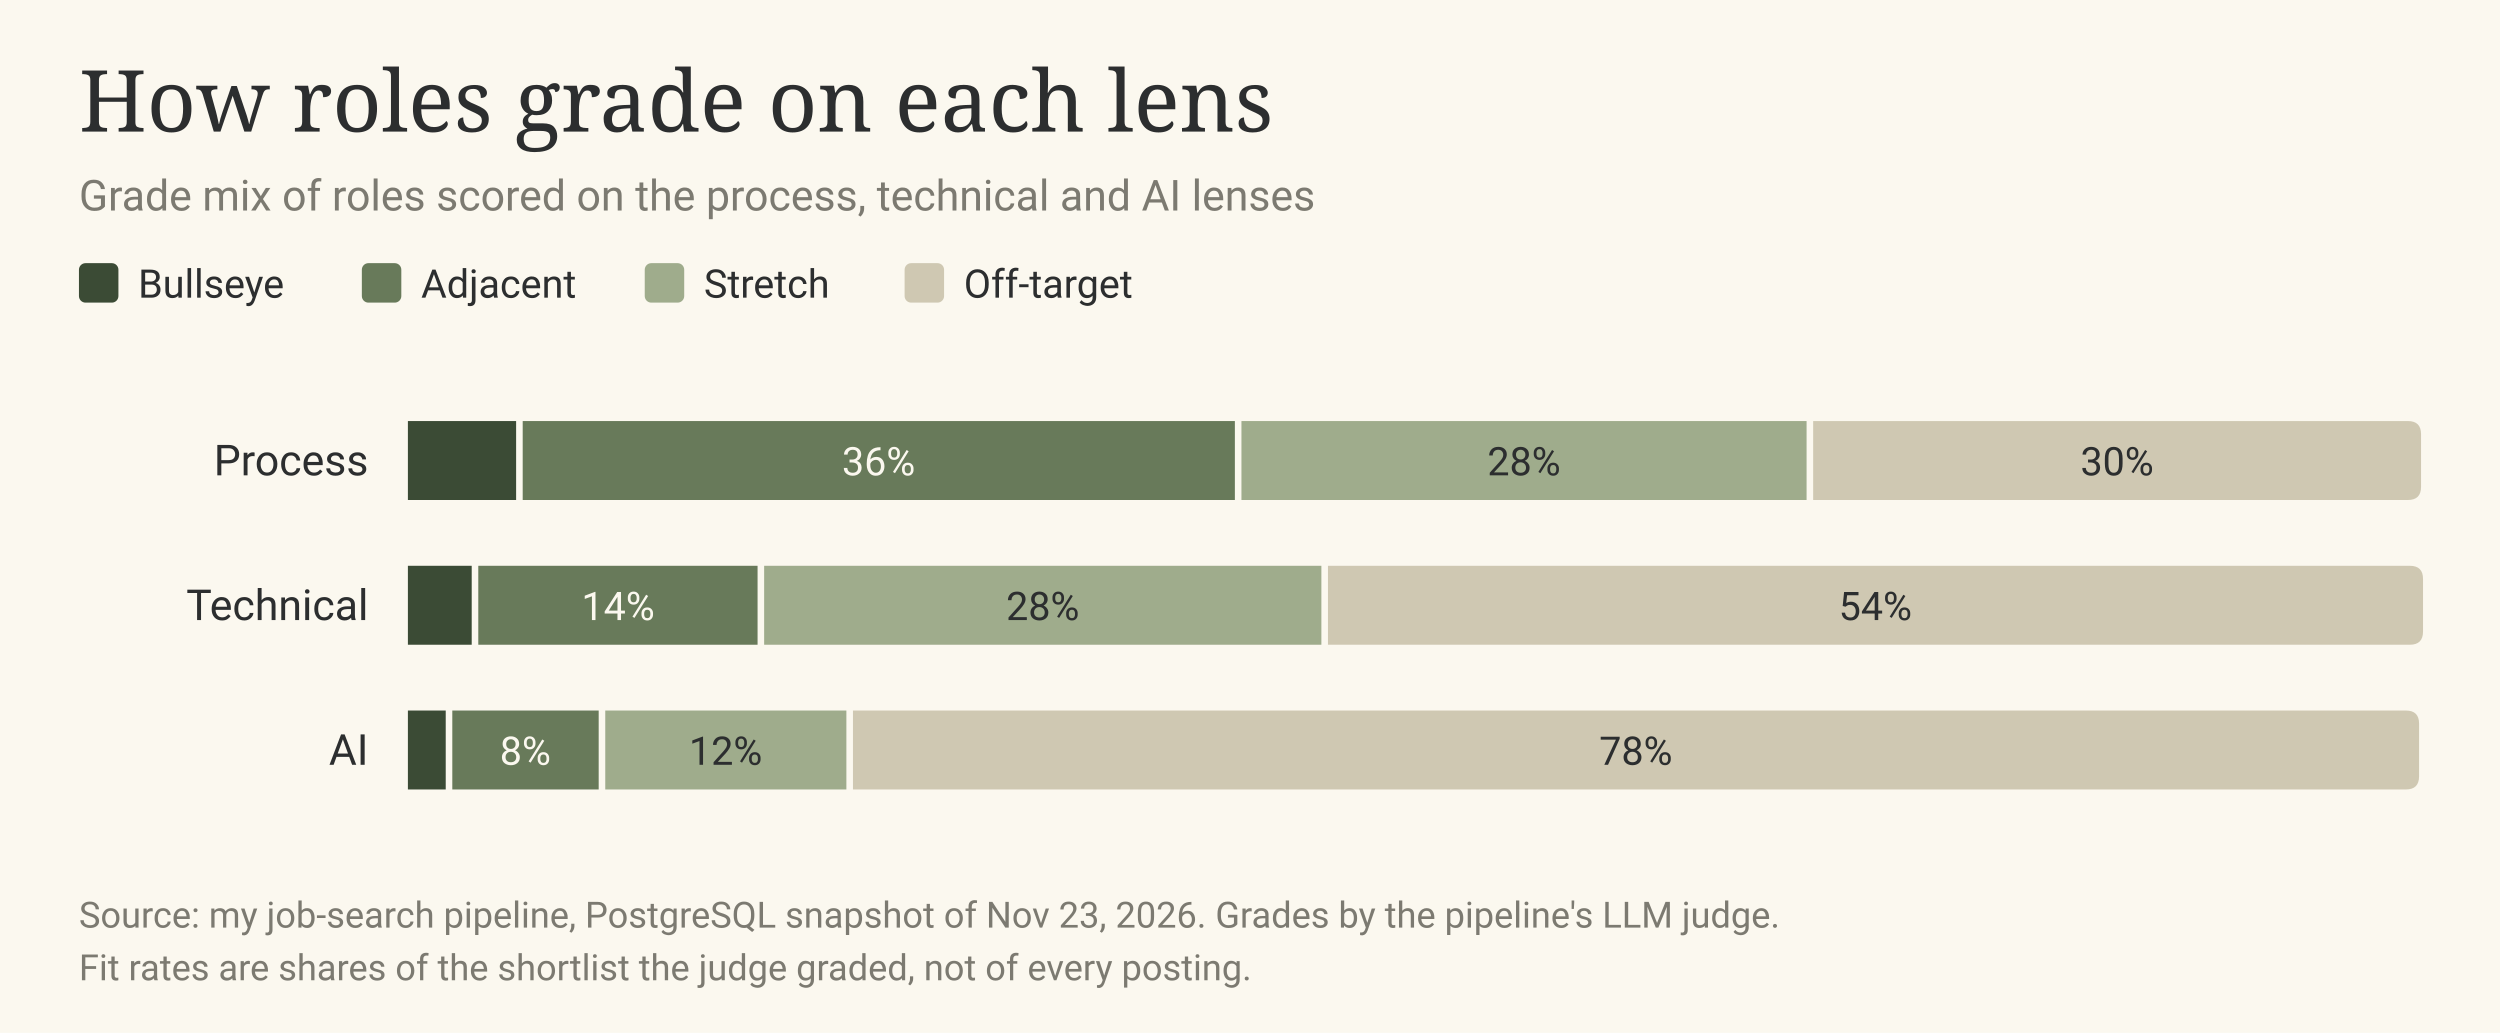
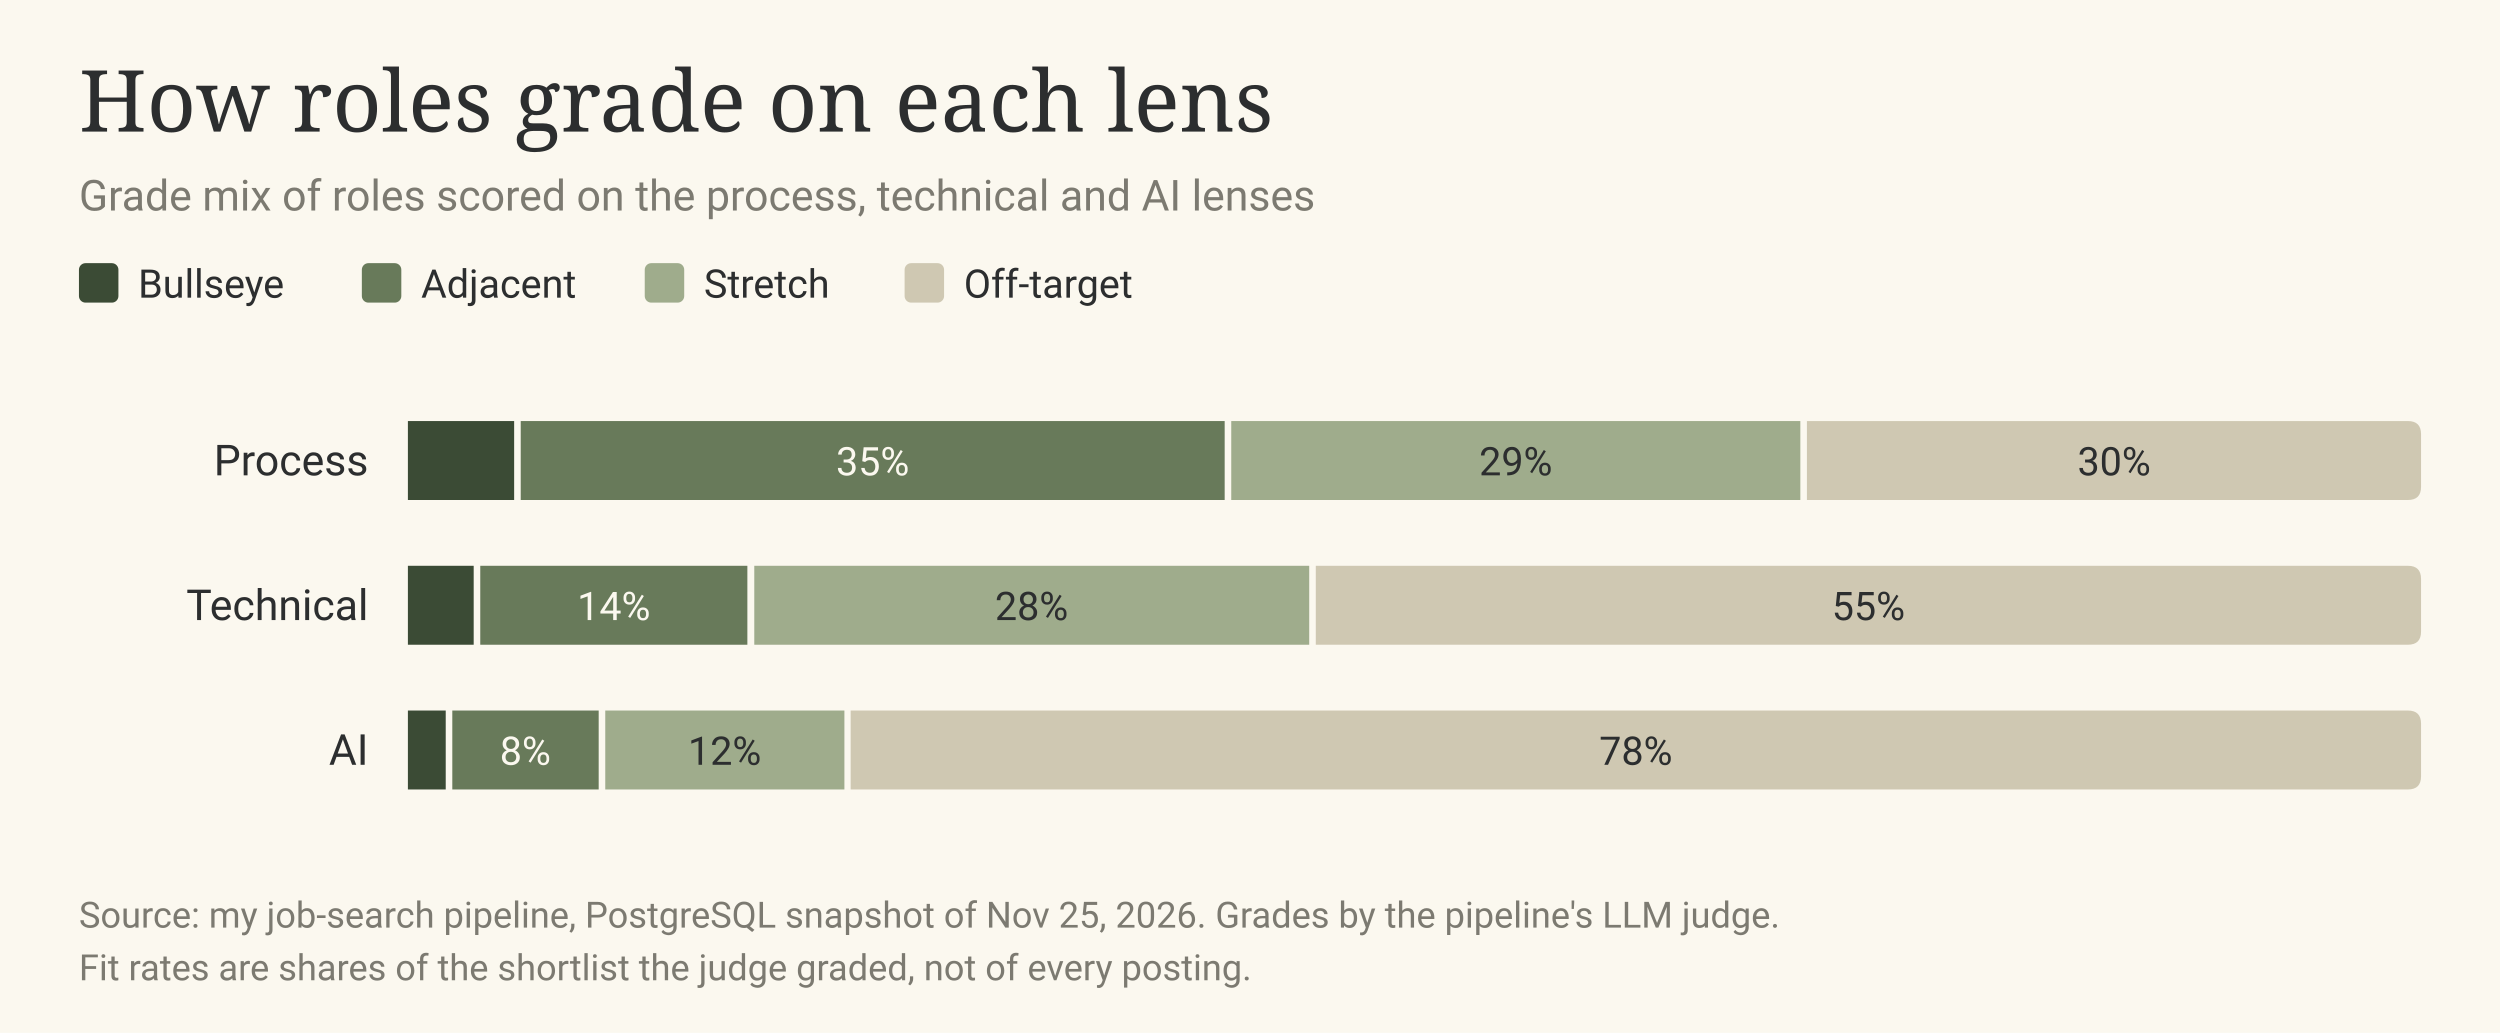
<svg xmlns="http://www.w3.org/2000/svg" viewBox="0 0 760 314" width="760" height="314" role="img" aria-labelledby="t d">
  <rect width="760" height="314" fill="#fbf8ef" />
  <text x="24" y="40" font-family="'Instrument Serif', 'Iowan Old Style', Georgia, serif" font-size="26" fill="#2c2e2f">How roles grade on each lens</text>
  <text x="24" y="64" font-family="-apple-system, BlinkMacSystemFont, 'Segoe UI', Roboto, Inter, sans-serif" font-size="13" fill="#7c7a71">Grade mix of roles scored on the process, technical and AI lenses</text>
  <rect x="24" y="80" width="12" height="12" rx="2" fill="#3b4b35" />
  <text x="42" y="90.5" font-family="-apple-system, BlinkMacSystemFont, 'Segoe UI', Roboto, Inter, sans-serif" font-size="12" fill="#2c2e2f">Bullseye</text>
  <rect x="110" y="80" width="12" height="12" rx="2" fill="#687a5a" />
  <text x="128" y="90.5" font-family="-apple-system, BlinkMacSystemFont, 'Segoe UI', Roboto, Inter, sans-serif" font-size="12" fill="#2c2e2f">Adjacent</text>
  <rect x="196" y="80" width="12" height="12" rx="2" fill="#9fac8c" />
  <text x="214" y="90.5" font-family="-apple-system, BlinkMacSystemFont, 'Segoe UI', Roboto, Inter, sans-serif" font-size="12" fill="#2c2e2f">Stretch</text>
  <rect x="275" y="80" width="12" height="12" rx="2" fill="#cfc8b2" />
  <text x="293" y="90.5" font-family="-apple-system, BlinkMacSystemFont, 'Segoe UI', Roboto, Inter, sans-serif" font-size="12" fill="#2c2e2f">Off-target</text>
  <text x="112" y="144.5" text-anchor="end" font-family="-apple-system, BlinkMacSystemFont, 'Segoe UI', Roboto, Inter, sans-serif" font-size="13" fill="#2c2e2f">Process</text>
  <g>
-     <rect x="124.0" y="128.0" width="32.9" height="24" fill="#3b4b35" />
+     <rect x="124.0" y="128.0" width="32.3" height="24" fill="#3b4b35" />
  </g>
  <g>
-     <rect x="158.9" y="128.0" width="216.5" height="24" fill="#687a5a" />
-     <text x="267.1" y="144.5" text-anchor="middle" font-family="-apple-system, BlinkMacSystemFont, 'Segoe UI', Roboto, Inter, sans-serif" font-size="12" fill="#fbf8ef">36%</text>
+     <rect x="158.3" y="128.0" width="214.0" height="24" fill="#687a5a" />
+     <text x="265.3" y="144.5" text-anchor="middle" font-family="-apple-system, BlinkMacSystemFont, 'Segoe UI', Roboto, Inter, sans-serif" font-size="12" fill="#fbf8ef">35%</text>
  </g>
  <g>
-     <rect x="377.4" y="128.0" width="171.8" height="24" fill="#9fac8c" />
-     <text x="463.3" y="144.5" text-anchor="middle" font-family="-apple-system, BlinkMacSystemFont, 'Segoe UI', Roboto, Inter, sans-serif" font-size="12" fill="#2c2e2f">28%</text>
+     <rect x="374.3" y="128.0" width="173.0" height="24" fill="#9fac8c" />
+     <text x="460.8" y="144.5" text-anchor="middle" font-family="-apple-system, BlinkMacSystemFont, 'Segoe UI', Roboto, Inter, sans-serif" font-size="12" fill="#2c2e2f">29%</text>
  </g>
  <g>
-     <path d="M551.2,128.0H732.0Q736.0,128.0 736.0,132.0V148.0Q736.0,152.0 732.0,152.0H551.2Z" fill="#cfc8b2" />
-     <text x="643.6" y="144.5" text-anchor="middle" font-family="-apple-system, BlinkMacSystemFont, 'Segoe UI', Roboto, Inter, sans-serif" font-size="12" fill="#2c2e2f">30%</text>
+     <path d="M549.3,128.0H732.0Q736.0,128.0 736.0,132.0V148.0Q736.0,152.0 732.0,152.0H549.3Z" fill="#cfc8b2" />
+     <text x="642.7" y="144.5" text-anchor="middle" font-family="-apple-system, BlinkMacSystemFont, 'Segoe UI', Roboto, Inter, sans-serif" font-size="12" fill="#2c2e2f">30%</text>
  </g>
  <text x="112" y="188.5" text-anchor="end" font-family="-apple-system, BlinkMacSystemFont, 'Segoe UI', Roboto, Inter, sans-serif" font-size="13" fill="#2c2e2f">Technical</text>
  <g>
-     <rect x="124.0" y="172.0" width="19.4" height="24" fill="#3b4b35" />
+     <rect x="124.0" y="172.0" width="20.0" height="24" fill="#3b4b35" />
  </g>
  <g>
-     <rect x="145.4" y="172.0" width="84.9" height="24" fill="#687a5a" />
-     <text x="187.9" y="188.5" text-anchor="middle" font-family="-apple-system, BlinkMacSystemFont, 'Segoe UI', Roboto, Inter, sans-serif" font-size="12" fill="#fbf8ef">14%</text>
+     <rect x="146.0" y="172.0" width="81.2" height="24" fill="#687a5a" />
+     <text x="186.6" y="188.5" text-anchor="middle" font-family="-apple-system, BlinkMacSystemFont, 'Segoe UI', Roboto, Inter, sans-serif" font-size="12" fill="#fbf8ef">14%</text>
  </g>
  <g>
-     <rect x="232.3" y="172.0" width="169.4" height="24" fill="#9fac8c" />
-     <text x="317.0" y="188.5" text-anchor="middle" font-family="-apple-system, BlinkMacSystemFont, 'Segoe UI', Roboto, Inter, sans-serif" font-size="12" fill="#2c2e2f">28%</text>
+     <rect x="229.3" y="172.0" width="168.7" height="24" fill="#9fac8c" />
+     <text x="313.6" y="188.5" text-anchor="middle" font-family="-apple-system, BlinkMacSystemFont, 'Segoe UI', Roboto, Inter, sans-serif" font-size="12" fill="#2c2e2f">28%</text>
  </g>
  <g>
-     <path d="M403.7,172.0H732.6Q736.6,172.0 736.6,176.0V192.0Q736.6,196.0 732.6,196.0H403.7Z" fill="#cfc8b2" />
-     <text x="570.1" y="188.5" text-anchor="middle" font-family="-apple-system, BlinkMacSystemFont, 'Segoe UI', Roboto, Inter, sans-serif" font-size="12" fill="#2c2e2f">54%</text>
+     <path d="M400.0,172.0H732.0Q736.0,172.0 736.0,176.0V192.0Q736.0,196.0 732.0,196.0H400.0Z" fill="#cfc8b2" />
+     <text x="568.0" y="188.5" text-anchor="middle" font-family="-apple-system, BlinkMacSystemFont, 'Segoe UI', Roboto, Inter, sans-serif" font-size="12" fill="#2c2e2f">55%</text>
  </g>
  <text x="112" y="232.5" text-anchor="end" font-family="-apple-system, BlinkMacSystemFont, 'Segoe UI', Roboto, Inter, sans-serif" font-size="13" fill="#2c2e2f">AI</text>
  <g>
    <rect x="124.0" y="216.0" width="11.5" height="24" fill="#3b4b35" />
  </g>
  <g>
    <rect x="137.5" y="216.0" width="44.5" height="24" fill="#687a5a" />
    <text x="159.7" y="232.5" text-anchor="middle" font-family="-apple-system, BlinkMacSystemFont, 'Segoe UI', Roboto, Inter, sans-serif" font-size="12" fill="#fbf8ef">8%</text>
  </g>
  <g>
-     <rect x="184.0" y="216.0" width="73.3" height="24" fill="#9fac8c" />
-     <text x="220.6" y="232.5" text-anchor="middle" font-family="-apple-system, BlinkMacSystemFont, 'Segoe UI', Roboto, Inter, sans-serif" font-size="12" fill="#2c2e2f">12%</text>
+     <rect x="184.0" y="216.0" width="72.7" height="24" fill="#9fac8c" />
+     <text x="220.3" y="232.5" text-anchor="middle" font-family="-apple-system, BlinkMacSystemFont, 'Segoe UI', Roboto, Inter, sans-serif" font-size="12" fill="#2c2e2f">12%</text>
  </g>
  <g>
-     <path d="M259.3,216.0H731.4Q735.4,216.0 735.4,220.0V236.0Q735.4,240.0 731.4,240.0H259.3Z" fill="#cfc8b2" />
+     <path d="M258.6,216.0H732.0Q736.0,216.0 736.0,220.0V236.0Q736.0,240.0 732.0,240.0H258.6Z" fill="#cfc8b2" />
    <text x="497.3" y="232.5" text-anchor="middle" font-family="-apple-system, BlinkMacSystemFont, 'Segoe UI', Roboto, Inter, sans-serif" font-size="12" fill="#2c2e2f">78%</text>
  </g>
-   <text x="24" y="282" font-family="-apple-system, BlinkMacSystemFont, 'Segoe UI', Roboto, Inter, sans-serif" font-size="11" fill="#7c7a71">Source: my job-search pipeline, PostgreSQL snapshot of Nov 23, 2026. Grades by the pipeline's LLM judge.</text>
+   <text x="24" y="282" font-family="-apple-system, BlinkMacSystemFont, 'Segoe UI', Roboto, Inter, sans-serif" font-size="11" fill="#7c7a71">Source: my job-search pipeline, PostgreSQL snapshot of Nov 25, 2026. Grades by the pipeline's LLM judge.</text>
  <text x="24" y="298" font-family="-apple-system, BlinkMacSystemFont, 'Segoe UI', Roboto, Inter, sans-serif" font-size="11" fill="#7c7a71">Fit rates are shares of the shortlist the judge graded, not of every posting.</text>
</svg>
